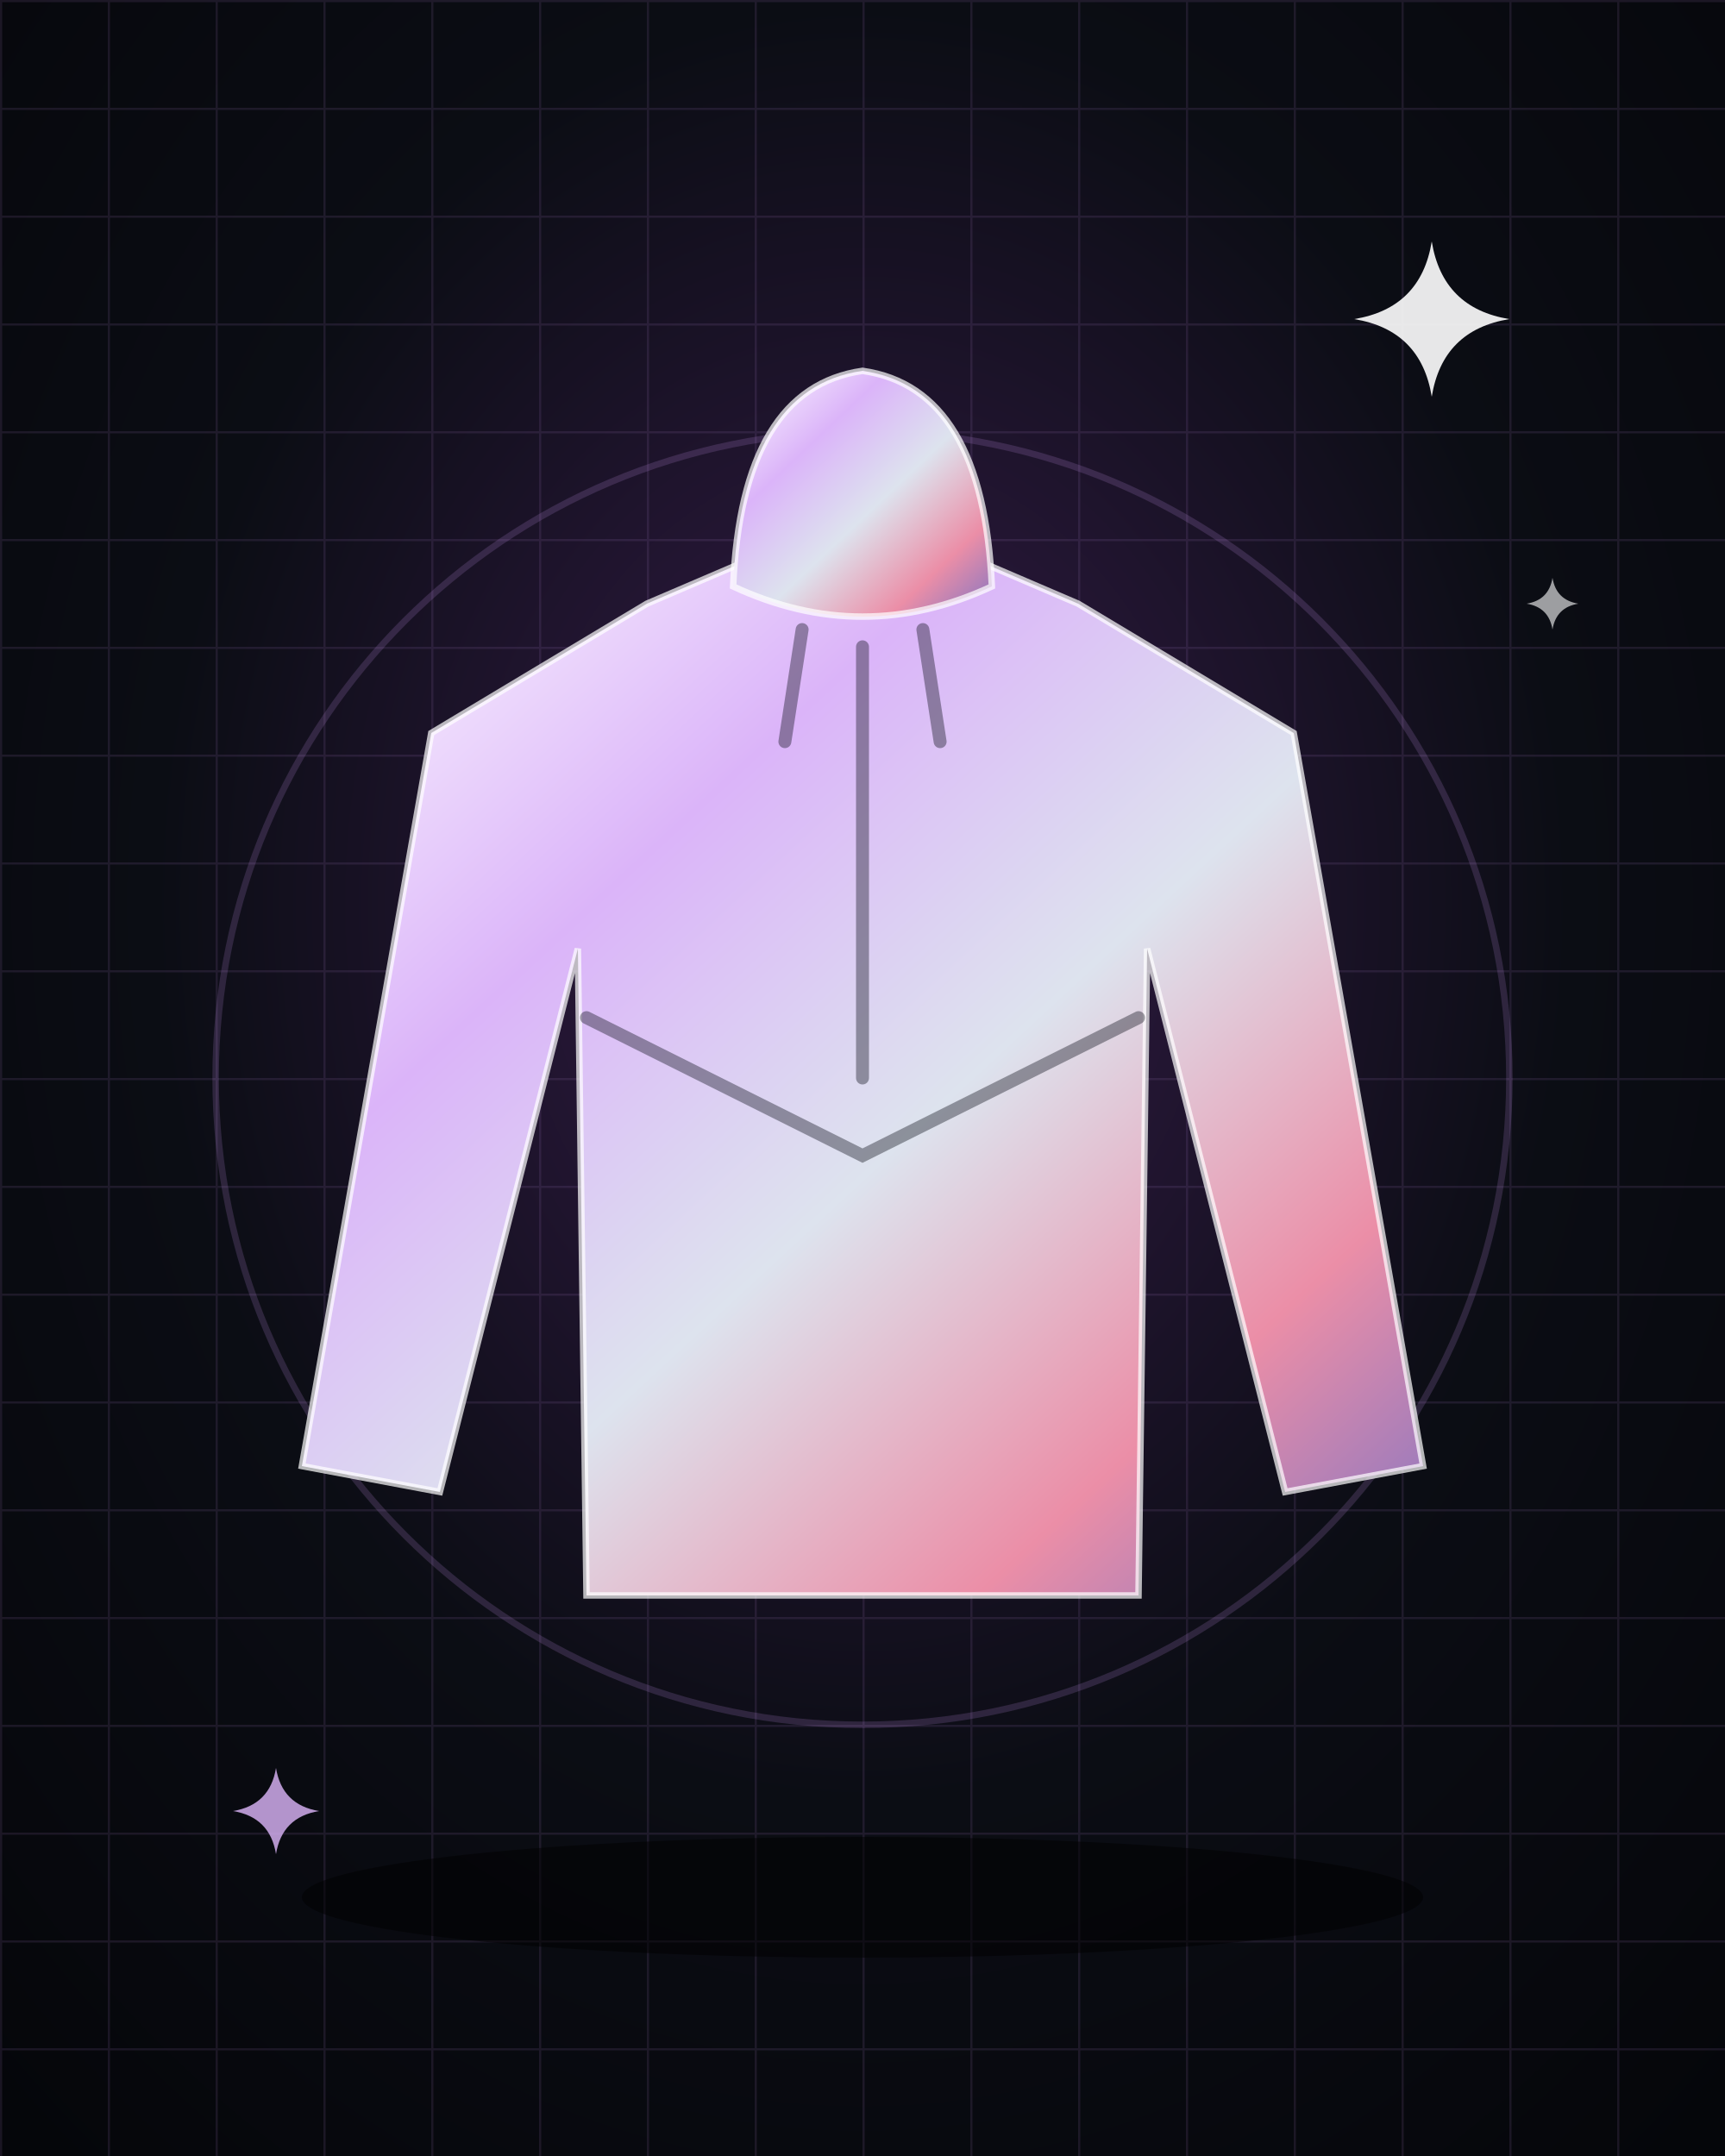
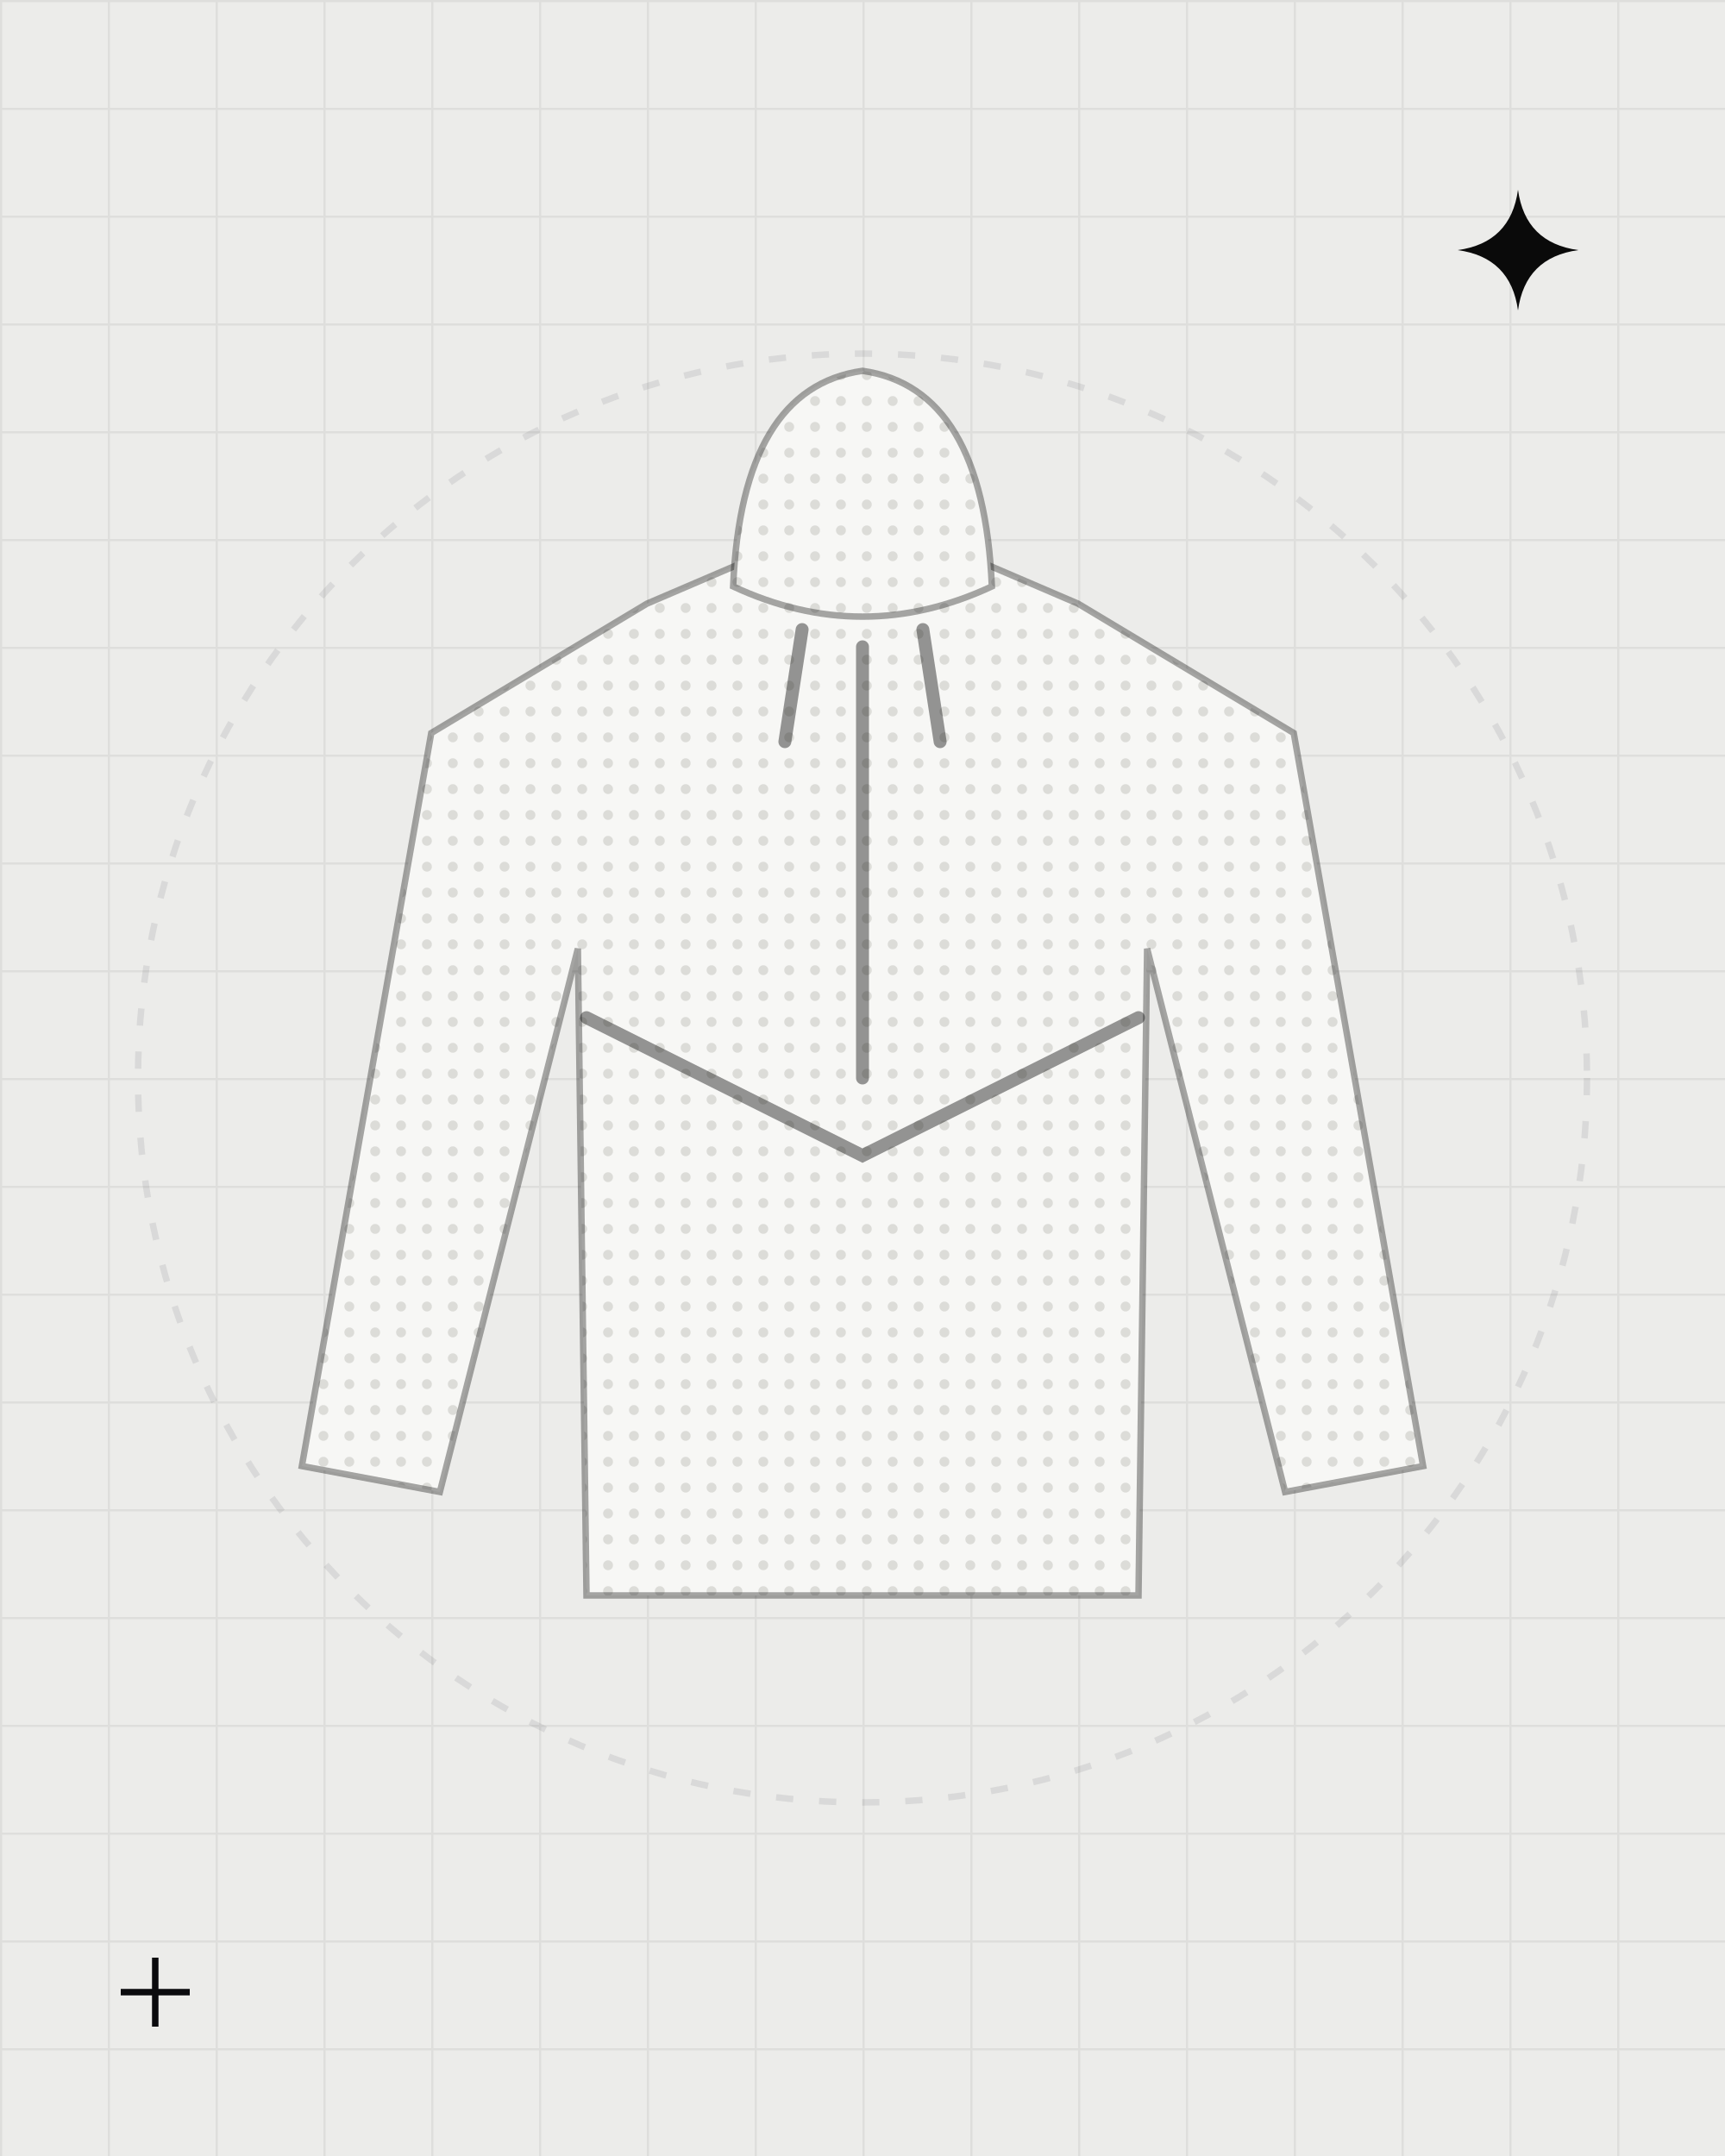
<svg xmlns="http://www.w3.org/2000/svg" viewBox="0 0 400 500" width="400" height="500">
  <defs>
-     <radialGradient id="bg" cx=".5" cy=".42" r=".75">
-       <stop offset="0" stop-color="hsl(274,45%,20%)" />
-       <stop offset=".55" stop-color="#0B0D14" />
-       <stop offset="1" stop-color="#05060A" />
-     </radialGradient>
-     <linearGradient id="c" x1="0" y1="0" x2="1" y2="1">
-       <stop offset="0" stop-color="#FFFFFF" />
-       <stop offset=".3" stop-color="hsl(274,85%,84%)" />
-       <stop offset=".55" stop-color="#DDE3EE" />
-       <stop offset=".8" stop-color="hsl(344,70%,74%)" />
-       <stop offset="1" stop-color="#7F74C4" />
-     </linearGradient>
+     <pattern id="c" width="6" height="6" patternUnits="userSpaceOnUse">
+       <rect width="6" height="6" fill="#f7f7f5" />
+       <circle cx="3" cy="3" r="1.15" fill="#dcdcd8" />
+     </pattern>
    <pattern id="grid" width="25" height="25" patternUnits="userSpaceOnUse">
-       <path d="M25 0H0V25" fill="none" stroke="hsl(274,60%,70%)" stroke-opacity=".12" />
+       <path d="M25 0H0V25" fill="none" stroke="#0b0b0e" stroke-opacity=".06" />
    </pattern>
    <pattern id="mesh" width="10" height="10" patternUnits="userSpaceOnUse">
-       <path d="M0 5L5 0L10 5L5 10Z" fill="none" stroke="#FFFFFF" stroke-opacity=".75" stroke-width="1.2" />
+       <path d="M0 5L5 0L10 5L5 10Z" fill="none" stroke="#0a0a0a" stroke-opacity=".85" stroke-width="1.3" />
    </pattern>
  </defs>
-   <rect width="400" height="500" fill="url(#bg)" />
+   <rect width="400" height="500" fill="#ececea" />
  <rect width="400" height="500" fill="url(#grid)" />
-   <circle cx="200" cy="250" r="150" fill="none" stroke="hsl(274,70%,75%)" stroke-opacity=".18" stroke-width="1.5" />
-   <ellipse cx="200" cy="440" rx="130" ry="14" fill="#000" opacity=".5" />
-   <path d="M150 140L178 128Q200 150 222 128L250 140L300 170L330 340L298 346L266 220L264 370L136 370L134 220L102 346L70 340L100 170Z" fill="url(#c)" stroke="rgba(255,255,255,.7)" stroke-width="1.5" />
-   <path d="M170 136Q172 90 200 86Q228 90 230 136Q200 150 170 136Z" fill="url(#c)" stroke="rgba(255,255,255,.7)" stroke-width="1.5" />
-   <path d="M136 236L200 268L264 236" stroke="rgba(10,12,22,.38)" stroke-width="3" fill="none" stroke-linecap="round" />
-   <path d="M200 150L200 250" stroke="rgba(10,12,22,.38)" stroke-width="3" fill="none" stroke-linecap="round" />
-   <path d="M186 146L182 172M214 146L218 172" stroke="rgba(10,12,22,.38)" stroke-width="3" fill="none" stroke-linecap="round" />
-   <path d="M332 56Q334.52 71.48 350 74Q334.52 76.52 332 92Q329.48 76.52 314 74Q329.48 71.48 332 56Z" fill="#FFFFFF" opacity=".9" />
-   <path d="M64 410Q65.4 418.6 74 420Q65.4 421.4 64 430Q62.6 421.4 54 420Q62.6 418.6 64 410Z" fill="hsl(274,90%,85%)" opacity=".8" />
-   <path d="M360 134Q360.84 139.16 366 140Q360.84 140.84 360 146Q359.16 140.84 354 140Q359.16 139.16 360 134Z" fill="#FFFFFF" opacity=".6" />
+   <circle cx="200" cy="250" r="168" fill="none" stroke="#0b0b0e" stroke-opacity=".08" stroke-width="1.5" stroke-dasharray="4 6" />
+   <path d="M150 140L178 128Q200 150 222 128L250 140L300 170L330 340L298 346L266 220L264 370L136 370L134 220L102 346L70 340L100 170Z" fill="url(#c)" stroke="#0a0a0a" stroke-opacity=".35" stroke-width="1.5" />
+   <path d="M170 136Q172 90 200 86Q228 90 230 136Q200 150 170 136Z" fill="url(#c)" stroke="#0a0a0a" stroke-opacity=".35" stroke-width="1.5" />
+   <path d="M136 236L200 268L264 236" stroke="rgba(10,10,10,.42)" stroke-width="3" fill="none" stroke-linecap="round" />
+   <path d="M200 150L200 250" stroke="rgba(10,10,10,.42)" stroke-width="3" fill="none" stroke-linecap="round" />
+   <path d="M186 146L182 172M214 146L218 172" stroke="rgba(10,10,10,.42)" stroke-width="3" fill="none" stroke-linecap="round" />
+   <path d="M352 44Q353.68 56.32 366 58Q353.68 59.68 352 72Q350.32 59.68 338 58Q350.32 56.32 352 44Z" fill="#0a0a0a" />
+   <path d="M28 462h16M36 454v16" stroke="#0b0b0e" stroke-width="1.5" />
</svg>
